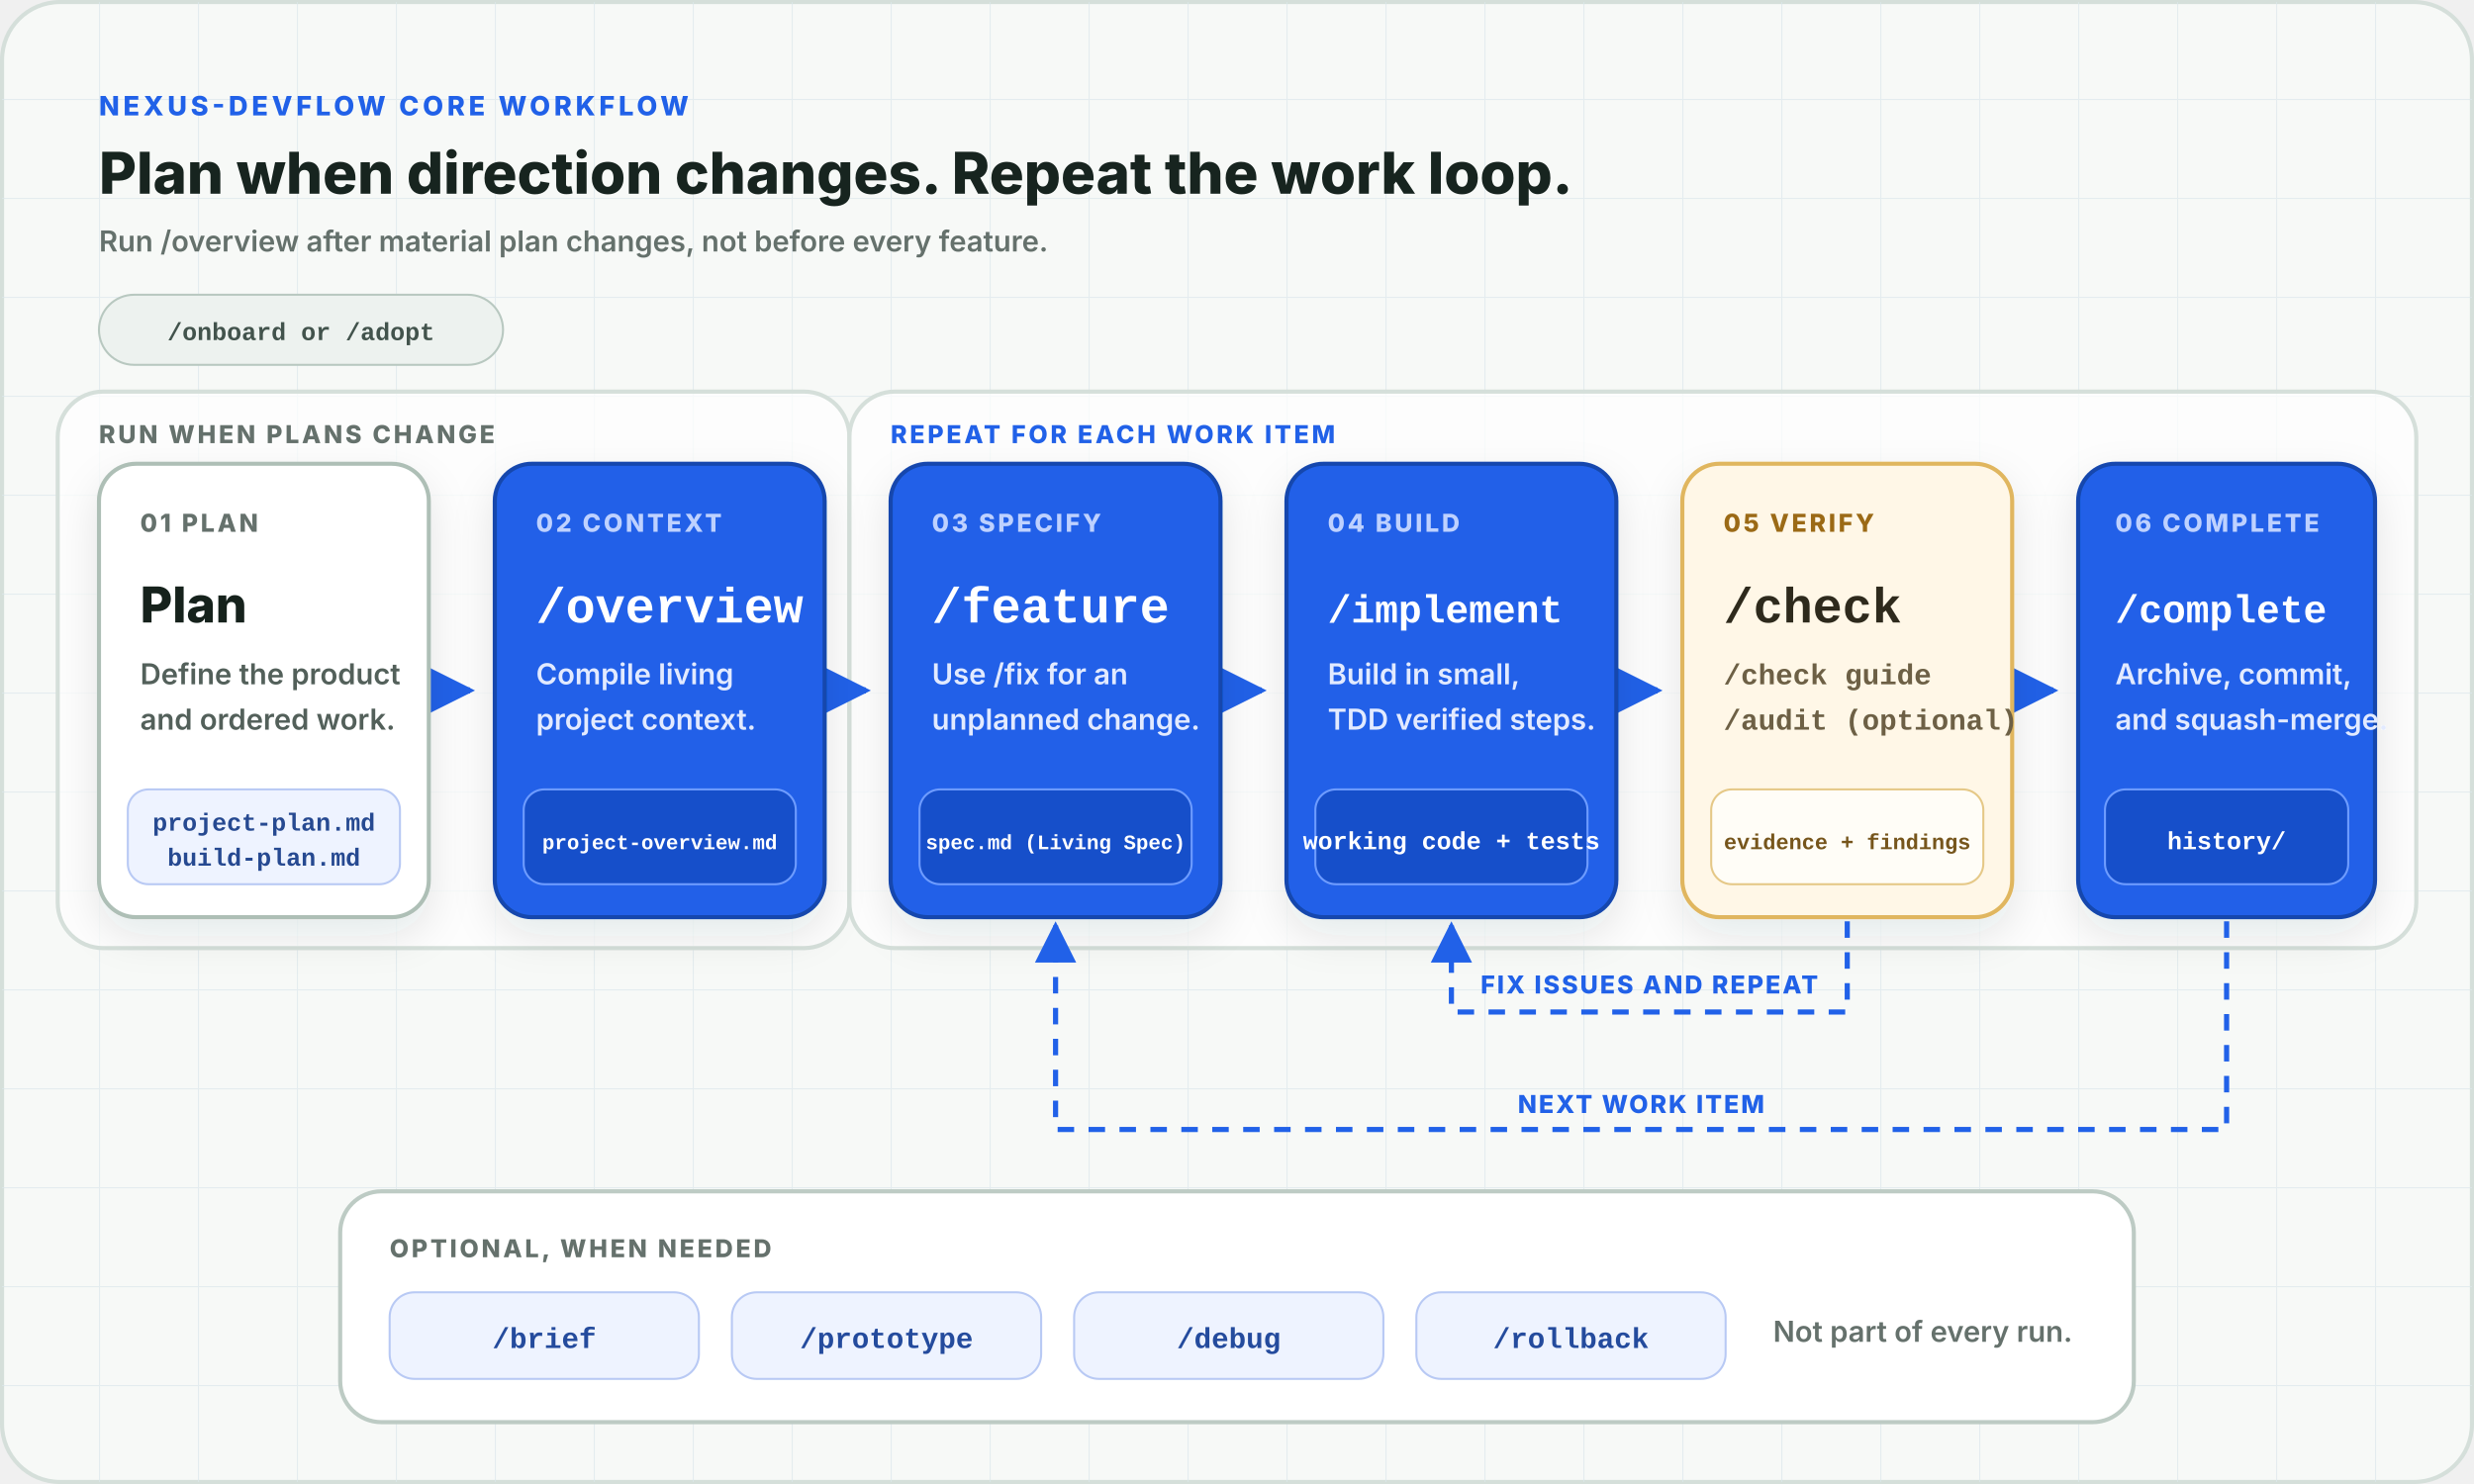
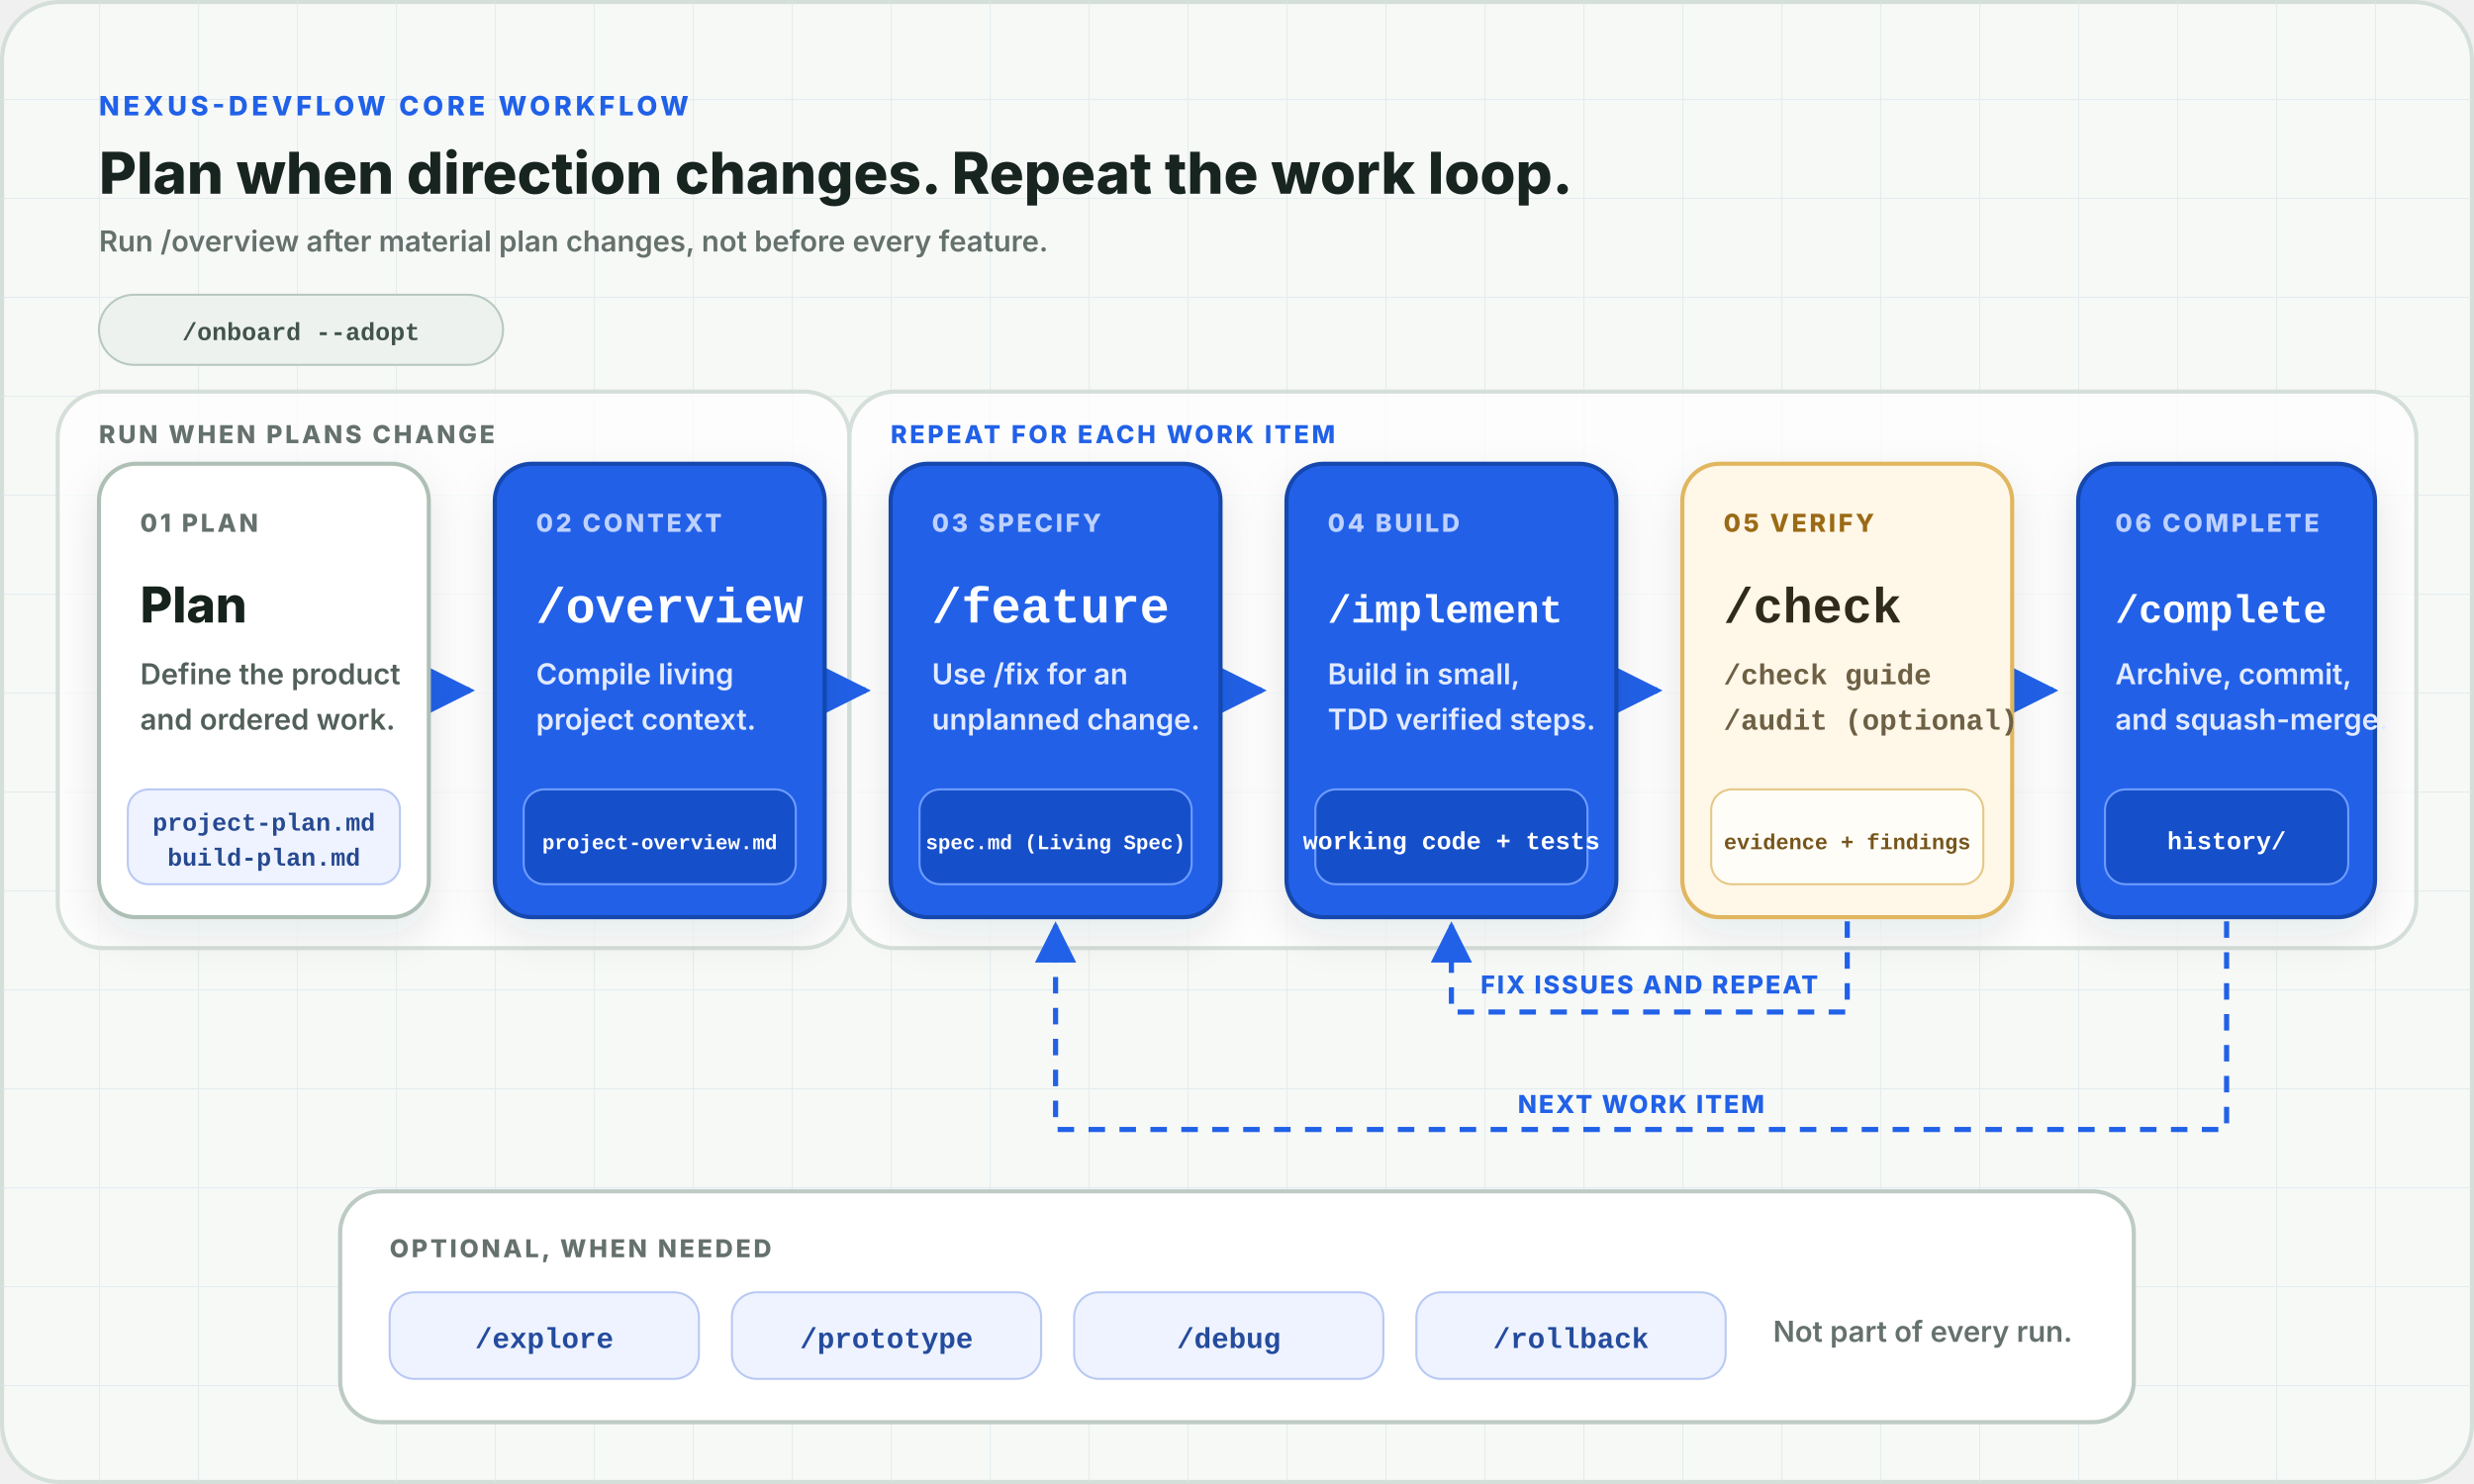
<svg xmlns="http://www.w3.org/2000/svg" viewBox="0 0 1200 720" role="img" aria-labelledby="title description">
  <defs>
    <pattern id="grid" width="48" height="48" patternUnits="userSpaceOnUse">
      <path d="M 48 0 L 0 0 0 48" fill="none" stroke="#dce8ec" stroke-width="1" />
    </pattern>
    <filter id="shadow" x="-20%" y="-20%" width="140%" height="160%">
      <feDropShadow dx="0" dy="8" stdDeviation="10" flood-color="#15342a" flood-opacity="0.1" />
    </filter>
    <marker id="arrow" viewBox="0 0 10 10" refX="9" refY="5" markerWidth="8" markerHeight="8" orient="auto-start-reverse">
      <path d="M 0 0 L 10 5 L 0 10 z" fill="#2161e8" />
    </marker>
    <style>
      .sans { font-family: Inter, ui-sans-serif, system-ui, -apple-system, BlinkMacSystemFont, "Segoe UI", sans-serif; }
      .mono { font-family: "SFMono-Regular", Consolas, "Liberation Mono", monospace; }
      .eyebrow { font-size: 13px; font-weight: 800; letter-spacing: 0.14em; }
      .stage { font-size: 12px; font-weight: 800; letter-spacing: 0.11em; }
      .command { font-size: 24px; font-weight: 800; }
      .body { font-size: 14px; font-weight: 600; }
      .artifact { font-size: 12px; font-weight: 700; }
      .loop { font-size: 12px; font-weight: 800; letter-spacing: 0.08em; }
    </style>
  </defs>
  <rect x="1" y="1" width="1198" height="718" rx="28" fill="#f7f9f7" stroke="#d5dfda" stroke-width="2" />
  <rect x="1" y="1" width="1198" height="718" rx="28" fill="url(#grid)" opacity="0.72" />
  <g class="sans">
    <text x="48" y="56" class="eyebrow" fill="#2161e8">NEXUS-DEVFLOW CORE WORKFLOW</text>
    <text x="48" y="94" font-size="28" font-weight="800" fill="#17241f">Plan when direction changes. Repeat the work loop.</text>
    <text x="48" y="122" font-size="14" font-weight="600" fill="#65716c">Run /overview after material plan changes, not before every feature.</text>
    <g transform="translate(48 143)">
      <rect width="196" height="34" rx="17" fill="#edf2ef" stroke="#b8c8c0" />
-       <text x="98" y="22" class="mono artifact" text-anchor="middle" fill="#42534c">/onboard or /adopt</text>
+       <text x="98" y="22" class="mono artifact" text-anchor="middle" fill="#42534c">/onboard --adopt</text>
    </g>
    <rect x="28" y="190" width="384" height="270" rx="22" fill="#ffffff" fill-opacity="0.72" stroke="#d5dfda" stroke-width="2" />
    <rect x="412" y="190" width="760" height="270" rx="22" fill="#ffffff" fill-opacity="0.72" stroke="#d5dfda" stroke-width="2" />
    <text x="48" y="215" class="stage" fill="#65716c">RUN WHEN PLANS CHANGE</text>
    <text x="432" y="215" class="stage" fill="#2161e8">REPEAT FOR EACH WORK ITEM</text>
    <path d="M 208 335 H 228" fill="none" stroke="#2161e8" stroke-width="3" marker-end="url(#arrow)" />
    <path d="M 400 335 H 420" fill="none" stroke="#2161e8" stroke-width="3" marker-end="url(#arrow)" />
    <path d="M 592 335 H 612" fill="none" stroke="#2161e8" stroke-width="3" marker-end="url(#arrow)" />
    <path d="M 784 335 H 804" fill="none" stroke="#2161e8" stroke-width="3" marker-end="url(#arrow)" />
    <path d="M 976 335 H 996" fill="none" stroke="#2161e8" stroke-width="3" marker-end="url(#arrow)" />
    <g transform="translate(48 225)" filter="url(#shadow)">
      <rect width="160" height="220" rx="18" fill="#ffffff" stroke="#aebfb6" stroke-width="2" />
      <text x="20" y="33" class="stage" fill="#65716c">01  PLAN</text>
      <text x="20" y="77" class="command" fill="#17241f">Plan</text>
      <text x="20" y="107" class="body" fill="#52605a">Define the product</text>
      <text x="20" y="129" class="body" fill="#52605a">and ordered work.</text>
      <rect x="14" y="158" width="132" height="46" rx="10" fill="#eef3ff" stroke="#b8c9f4" />
      <text x="80" y="178" class="mono artifact" text-anchor="middle" fill="#274a91">project-plan.md</text>
      <text x="80" y="195" class="mono artifact" text-anchor="middle" fill="#274a91">build-plan.md</text>
    </g>
    <g transform="translate(240 225)" filter="url(#shadow)">
      <rect width="160" height="220" rx="18" fill="#2161e8" stroke="#1247ad" stroke-width="2" />
      <text x="20" y="33" class="stage" fill="#bed1ff">02  CONTEXT</text>
      <text x="20" y="77" class="mono command" fill="#ffffff">/overview</text>
      <text x="20" y="107" class="body" fill="#e2eaff">Compile living</text>
      <text x="20" y="129" class="body" fill="#e2eaff">project context.</text>
      <rect x="14" y="158" width="132" height="46" rx="10" fill="#174fca" stroke="#6e9cff" />
      <text x="80" y="187" class="mono artifact" style="font-size: 10px" text-anchor="middle" fill="#ffffff">project-overview.md</text>
    </g>
    <g transform="translate(432 225)" filter="url(#shadow)">
      <rect width="160" height="220" rx="18" fill="#2161e8" stroke="#1247ad" stroke-width="2" />
      <text x="20" y="33" class="stage" fill="#bed1ff">03  SPECIFY</text>
      <text x="20" y="77" class="mono command" fill="#ffffff">/feature</text>
      <text x="20" y="107" class="body" fill="#e2eaff">Use /fix for an</text>
      <text x="20" y="129" class="body" fill="#e2eaff">unplanned change.</text>
      <rect x="14" y="158" width="132" height="46" rx="10" fill="#174fca" stroke="#6e9cff" />
      <text x="80" y="187" class="mono artifact" style="font-size: 10px" text-anchor="middle" fill="#ffffff">spec.md (Living Spec)</text>
    </g>
    <g transform="translate(624 225)" filter="url(#shadow)">
      <rect width="160" height="220" rx="18" fill="#2161e8" stroke="#1247ad" stroke-width="2" />
      <text x="20" y="33" class="stage" fill="#bed1ff">04  BUILD</text>
      <text x="20" y="77" class="mono command" style="font-size: 19px" fill="#ffffff">/implement</text>
      <text x="20" y="107" class="body" fill="#e2eaff">Build in small,</text>
      <text x="20" y="129" class="body" fill="#e2eaff">TDD verified steps.</text>
      <rect x="14" y="158" width="132" height="46" rx="10" fill="#174fca" stroke="#6e9cff" />
      <text x="80" y="187" class="mono artifact" text-anchor="middle" fill="#ffffff">working code + tests</text>
    </g>
    <g transform="translate(816 225)" filter="url(#shadow)">
      <rect width="160" height="220" rx="18" fill="#fff7e7" stroke="#e0b65e" stroke-width="2" />
      <text x="20" y="33" class="stage" fill="#9b6a17">05  VERIFY</text>
      <text x="20" y="77" class="mono command" fill="#2f2a1e">/check</text>
      <text x="20" y="107" class="mono body" fill="#6d6045">/check guide</text>
      <text x="20" y="129" class="mono body" fill="#6d6045">/audit (optional)</text>
      <rect x="14" y="158" width="132" height="46" rx="10" fill="#fffdf7" stroke="#e5c887" />
      <text x="80" y="187" class="mono artifact" style="font-size: 10.5px" text-anchor="middle" fill="#76551b">evidence + findings</text>
    </g>
    <g transform="translate(1008 225)" filter="url(#shadow)">
      <rect width="144" height="220" rx="18" fill="#2161e8" stroke="#1247ad" stroke-width="2" />
      <text x="18" y="33" class="stage" fill="#bed1ff">06  COMPLETE</text>
      <text x="18" y="77" class="mono command" style="font-size: 19px" fill="#ffffff">/complete</text>
      <text x="18" y="107" class="body" fill="#e2eaff">Archive, commit,</text>
      <text x="18" y="129" class="body" fill="#e2eaff">and squash-merge.</text>
      <rect x="13" y="158" width="118" height="46" rx="10" fill="#174fca" stroke="#6e9cff" />
      <text x="72" y="187" class="mono artifact" text-anchor="middle" fill="#ffffff">history/</text>
    </g>
    <path d="M 896 447 V 491 H 704 V 449" fill="none" stroke="#2161e8" stroke-width="2.5" stroke-dasharray="8 7" marker-end="url(#arrow)" />
    <text x="800" y="482" class="loop" text-anchor="middle" fill="#2161e8">FIX ISSUES AND REPEAT</text>
    <path d="M 1080 447 V 548 H 512 V 449" fill="none" stroke="#2161e8" stroke-width="2.5" stroke-dasharray="8 7" marker-end="url(#arrow)" />
    <text x="796" y="540" class="loop" text-anchor="middle" fill="#2161e8">NEXT WORK ITEM</text>
    <g transform="translate(165 578)">
      <rect width="870" height="112" rx="20" fill="#ffffff" stroke="#bdcbc4" stroke-width="2" />
      <text x="24" y="32" class="stage" fill="#65716c">OPTIONAL, WHEN NEEDED</text>
      <g class="mono body" text-anchor="middle">
        <g transform="translate(24 49)">
          <rect width="150" height="42" rx="12" fill="#eef3ff" stroke="#b8c9f4" />
-           <text x="75" y="27" fill="#244b9d">/brief</text>
+           <text x="75" y="27" fill="#244b9d">/explore</text>
        </g>
        <g transform="translate(190 49)">
          <rect width="150" height="42" rx="12" fill="#eef3ff" stroke="#b8c9f4" />
          <text x="75" y="27" fill="#244b9d">/prototype</text>
        </g>
        <g transform="translate(356 49)">
          <rect width="150" height="42" rx="12" fill="#eef3ff" stroke="#b8c9f4" />
          <text x="75" y="27" fill="#244b9d">/debug</text>
        </g>
        <g transform="translate(522 49)">
          <rect width="150" height="42" rx="12" fill="#eef3ff" stroke="#b8c9f4" />
          <text x="75" y="27" fill="#244b9d">/rollback</text>
        </g>
      </g>
      <text x="695" y="73" class="body" fill="#65716c">Not part of every run.</text>
    </g>
  </g>
</svg>
